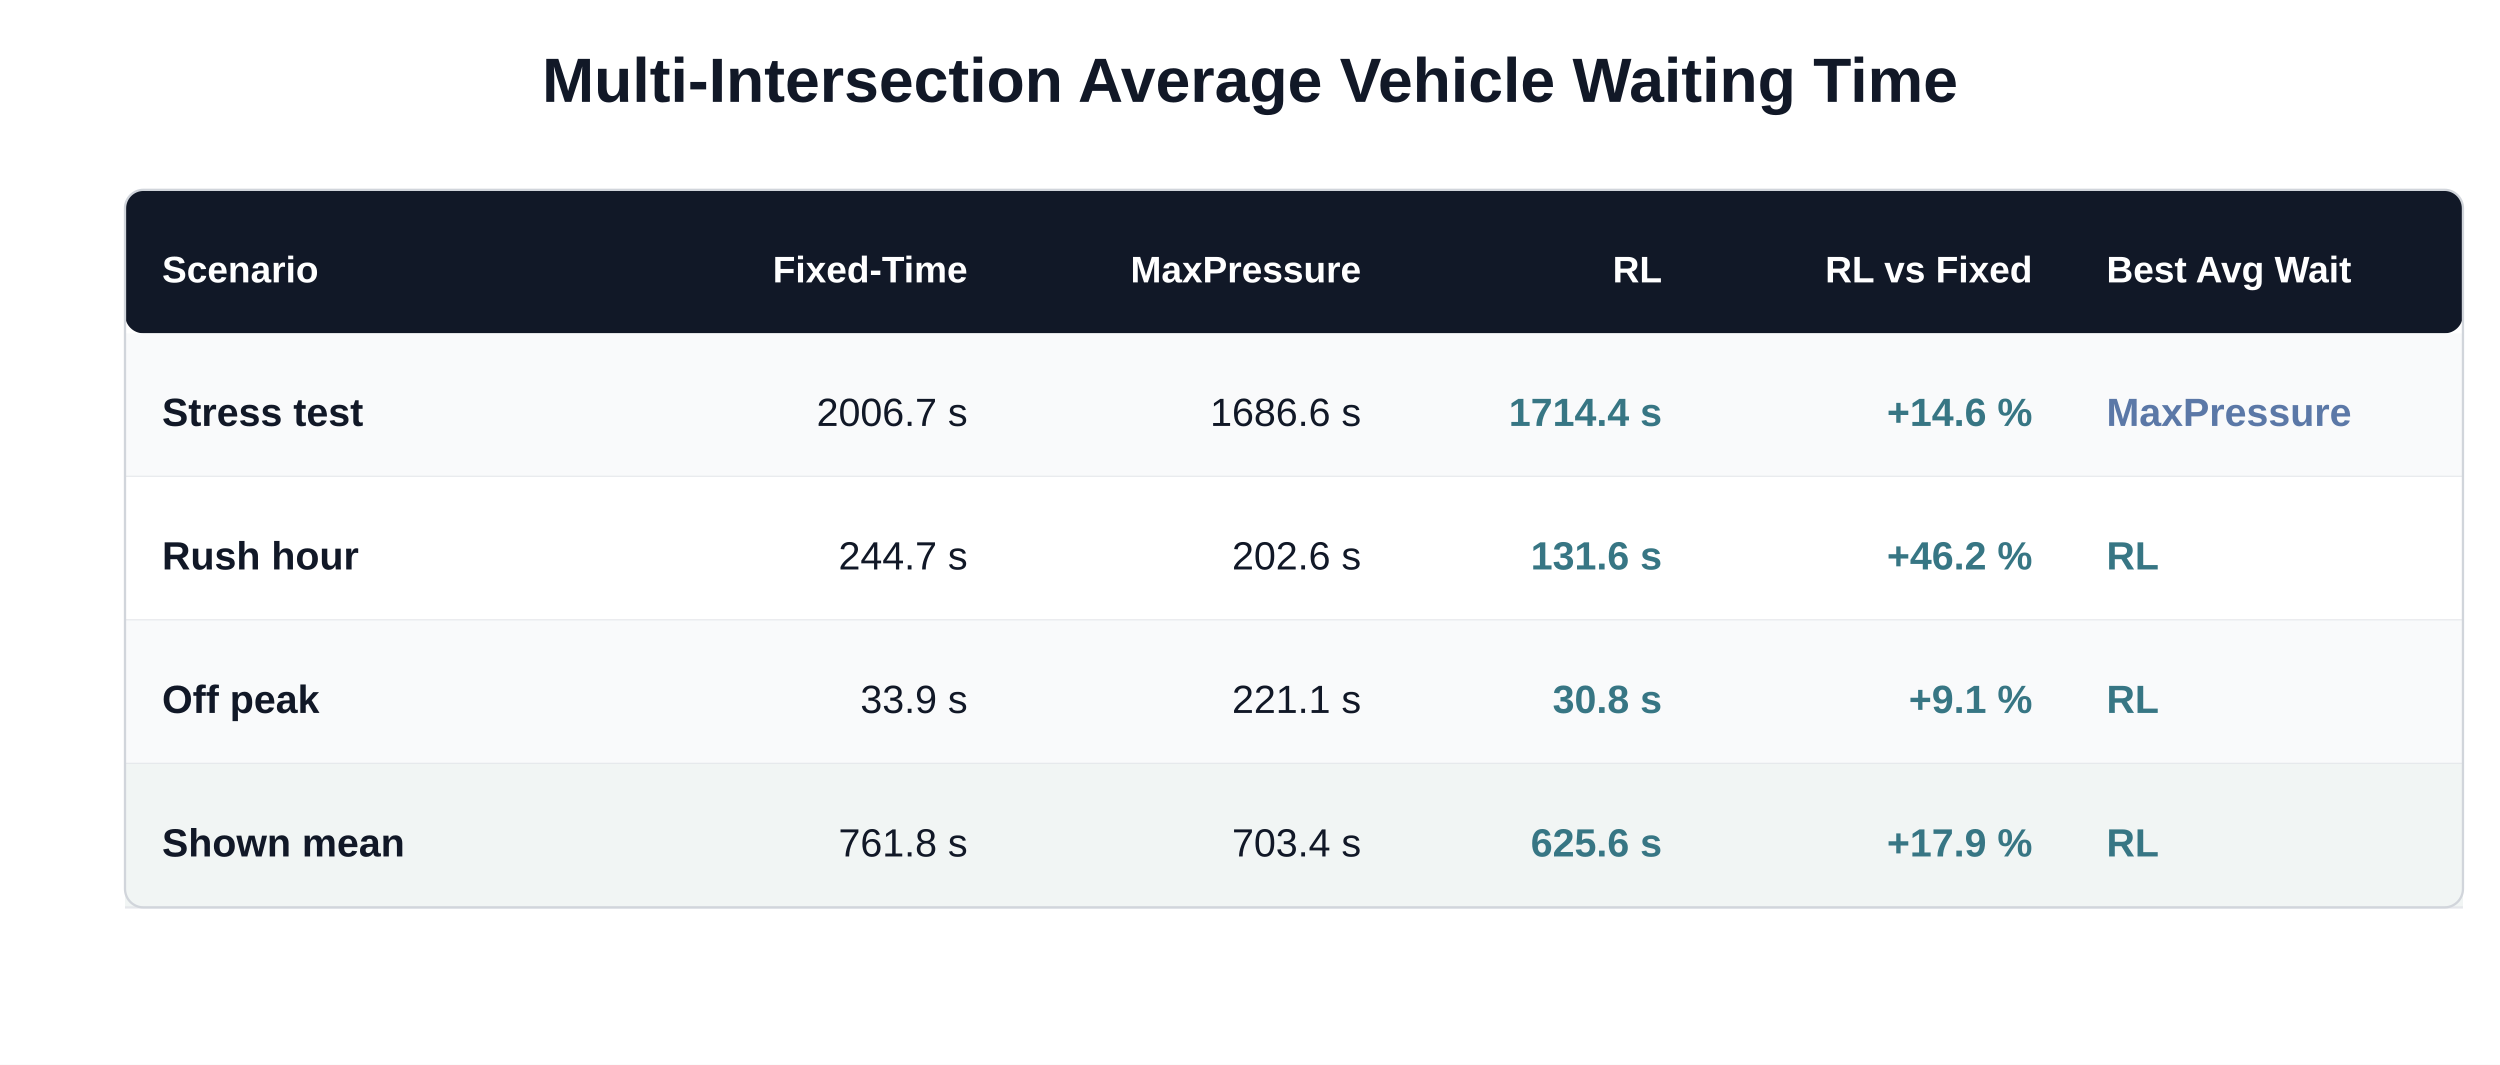
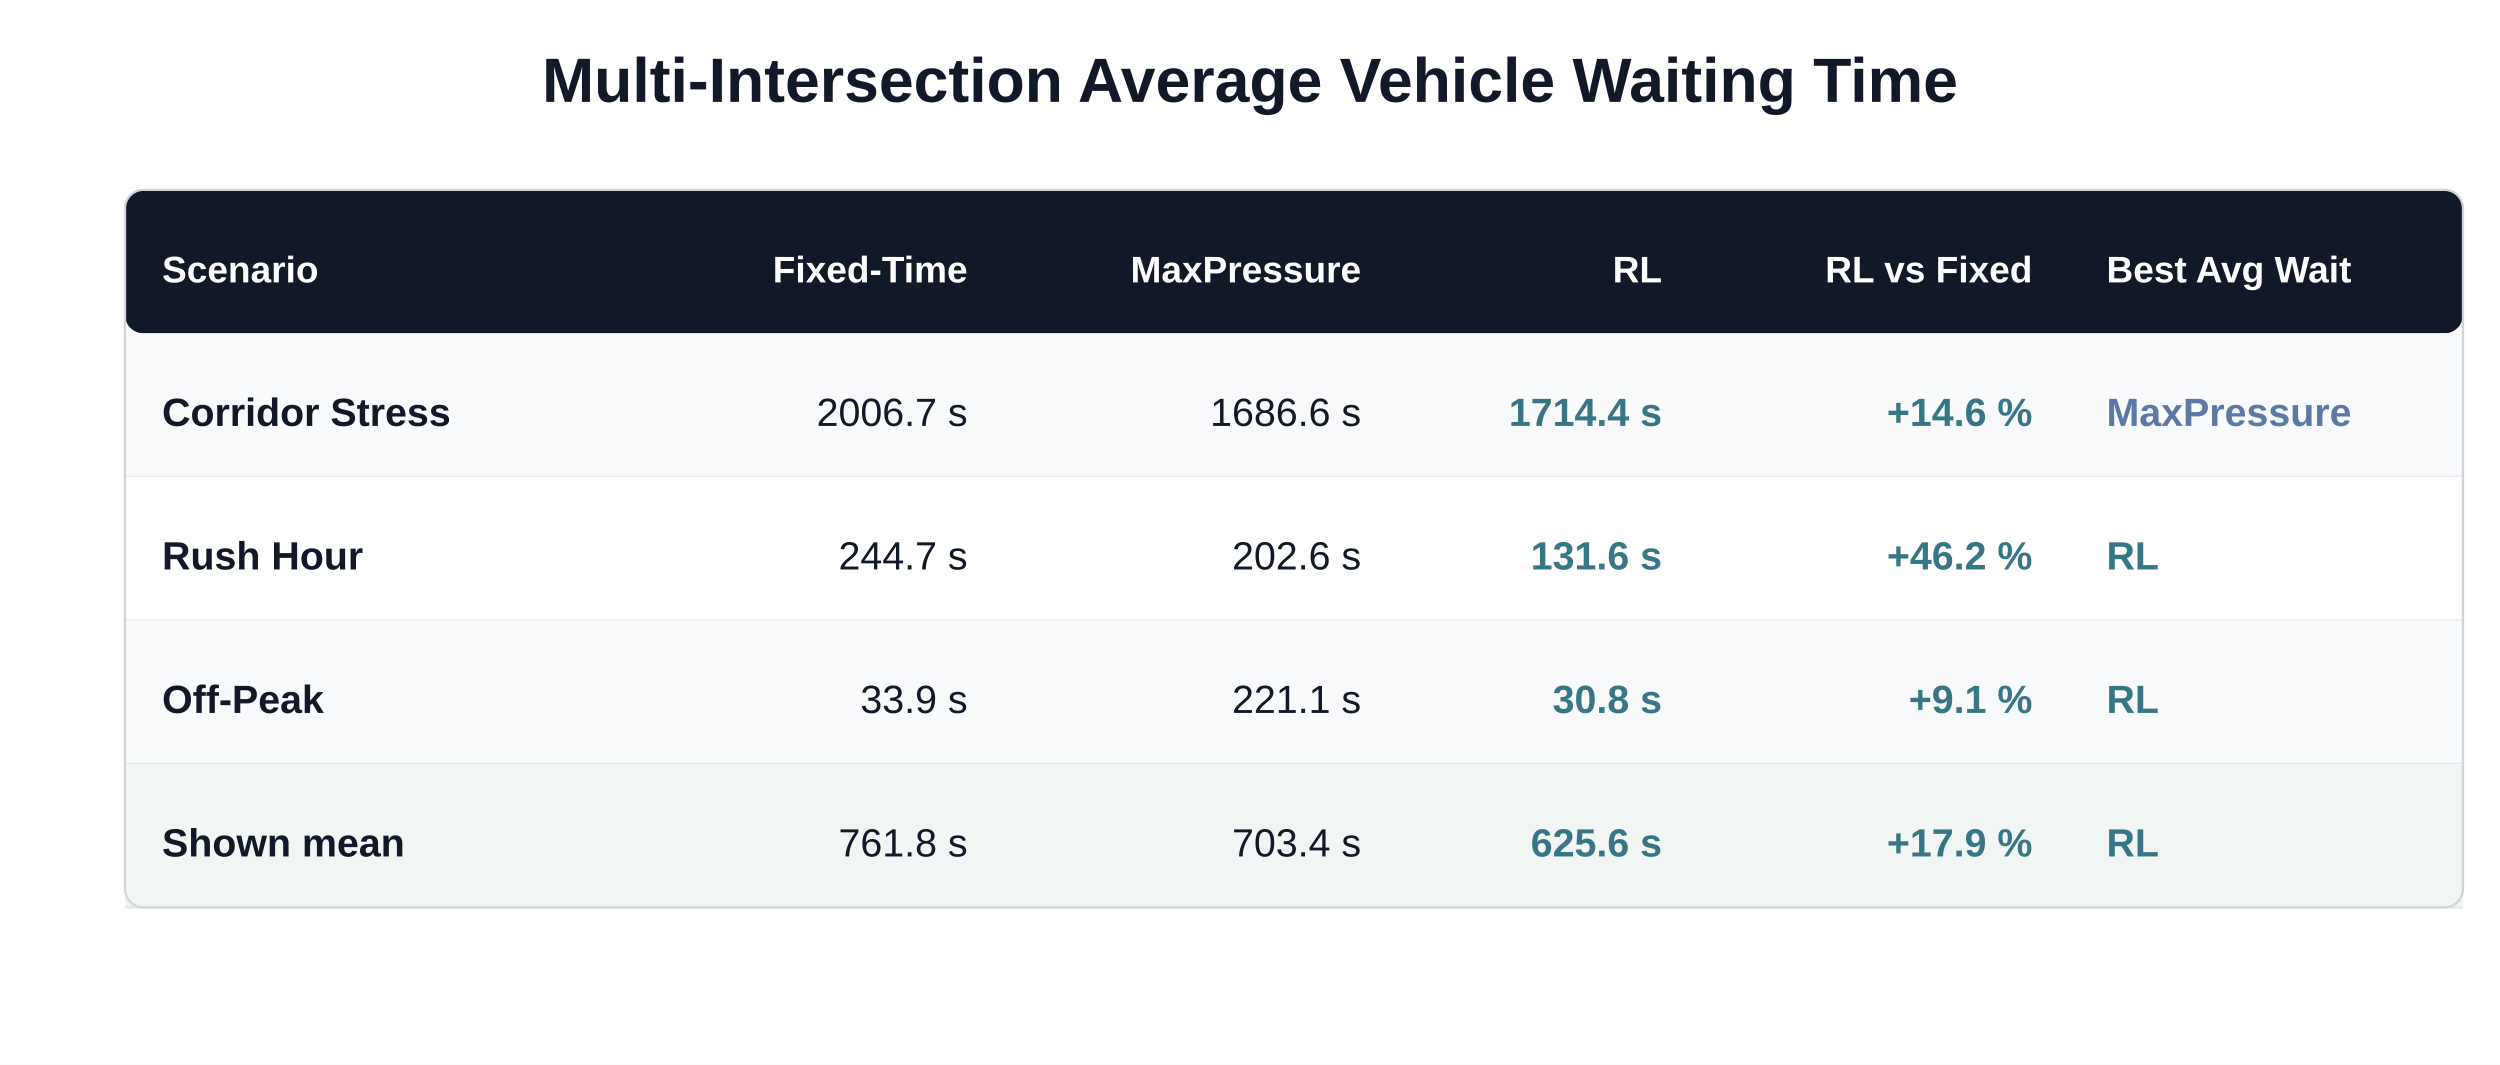
<svg xmlns="http://www.w3.org/2000/svg" width="1080" height="460" viewBox="0 0 1080 460">
  <rect width="100%" height="100%" fill="#FFFFFF" />
  <text x="540.0" y="44" font-family="Arial, sans-serif" font-size="27" font-weight="700" text-anchor="middle" fill="#111827">Multi-Intersection Average Vehicle Waiting Time</text>
  <rect x="54" y="82" width="1010" height="62" fill="#111827" rx="8" />
  <text x="70" y="122" font-family="Arial, sans-serif" font-size="16" font-weight="700" text-anchor="start" fill="#FFFFFF">Scenario</text>
  <text x="418" y="122" font-family="Arial, sans-serif" font-size="16" font-weight="700" text-anchor="end" fill="#FFFFFF">Fixed-Time</text>
  <text x="588" y="122" font-family="Arial, sans-serif" font-size="16" font-weight="700" text-anchor="end" fill="#FFFFFF">MaxPressure</text>
  <text x="718" y="122" font-family="Arial, sans-serif" font-size="16" font-weight="700" text-anchor="end" fill="#FFFFFF">RL</text>
  <text x="878" y="122" font-family="Arial, sans-serif" font-size="16" font-weight="700" text-anchor="end" fill="#FFFFFF">RL vs Fixed</text>
  <text x="910" y="122" font-family="Arial, sans-serif" font-size="16" font-weight="700" text-anchor="start" fill="#FFFFFF">Best Avg Wait</text>
  <rect x="54" y="144" width="1010" height="62" fill="#F9FAFB" />
  <line x1="54" y1="206" x2="1064" y2="206" stroke="#E5E7EB" />
-   <text x="70" y="184" font-family="Arial, sans-serif" font-size="17" font-weight="700" text-anchor="start" fill="#111827">Stress test</text>
+   <text x="70" y="184" font-family="Arial, sans-serif" font-size="17" font-weight="700" text-anchor="start" fill="#111827">Corridor Stress</text>
  <text x="418" y="184" font-family="Arial, sans-serif" font-size="17" font-weight="500" text-anchor="end" fill="#111827">2006.7 s</text>
  <text x="588" y="184" font-family="Arial, sans-serif" font-size="17" font-weight="500" text-anchor="end" fill="#111827">1686.6 s</text>
  <text x="718" y="184" font-family="Arial, sans-serif" font-size="17" font-weight="700" text-anchor="end" fill="#377684">1714.4 s</text>
  <text x="878" y="184" font-family="Arial, sans-serif" font-size="17" font-weight="700" text-anchor="end" fill="#377684">+14.6 %</text>
  <text x="910" y="184" font-family="Arial, sans-serif" font-size="17" font-weight="700" text-anchor="start" fill="#5B78A7">MaxPressure</text>
  <rect x="54" y="206" width="1010" height="62" fill="#FFFFFF" />
  <line x1="54" y1="268" x2="1064" y2="268" stroke="#E5E7EB" />
-   <text x="70" y="246" font-family="Arial, sans-serif" font-size="17" font-weight="700" text-anchor="start" fill="#111827">Rush hour</text>
+   <text x="70" y="246" font-family="Arial, sans-serif" font-size="17" font-weight="700" text-anchor="start" fill="#111827">Rush Hour</text>
  <text x="418" y="246" font-family="Arial, sans-serif" font-size="17" font-weight="500" text-anchor="end" fill="#111827">244.7 s</text>
  <text x="588" y="246" font-family="Arial, sans-serif" font-size="17" font-weight="500" text-anchor="end" fill="#111827">202.6 s</text>
  <text x="718" y="246" font-family="Arial, sans-serif" font-size="17" font-weight="700" text-anchor="end" fill="#377684">131.6 s</text>
  <text x="878" y="246" font-family="Arial, sans-serif" font-size="17" font-weight="700" text-anchor="end" fill="#377684">+46.2 %</text>
  <text x="910" y="246" font-family="Arial, sans-serif" font-size="17" font-weight="700" text-anchor="start" fill="#377684">RL</text>
  <rect x="54" y="268" width="1010" height="62" fill="#F9FAFB" />
  <line x1="54" y1="330" x2="1064" y2="330" stroke="#E5E7EB" />
-   <text x="70" y="308" font-family="Arial, sans-serif" font-size="17" font-weight="700" text-anchor="start" fill="#111827">Off peak</text>
+   <text x="70" y="308" font-family="Arial, sans-serif" font-size="17" font-weight="700" text-anchor="start" fill="#111827">Off-Peak</text>
  <text x="418" y="308" font-family="Arial, sans-serif" font-size="17" font-weight="500" text-anchor="end" fill="#111827">33.9 s</text>
  <text x="588" y="308" font-family="Arial, sans-serif" font-size="17" font-weight="500" text-anchor="end" fill="#111827">221.1 s</text>
  <text x="718" y="308" font-family="Arial, sans-serif" font-size="17" font-weight="700" text-anchor="end" fill="#377684">30.8 s</text>
  <text x="878" y="308" font-family="Arial, sans-serif" font-size="17" font-weight="700" text-anchor="end" fill="#377684">+9.1 %</text>
  <text x="910" y="308" font-family="Arial, sans-serif" font-size="17" font-weight="700" text-anchor="start" fill="#377684">RL</text>
  <rect x="54" y="330" width="1010" height="62" fill="#F1F5F4" />
  <line x1="54" y1="392" x2="1064" y2="392" stroke="#E5E7EB" />
  <text x="70" y="370" font-family="Arial, sans-serif" font-size="17" font-weight="700" text-anchor="start" fill="#111827">Shown mean</text>
  <text x="418" y="370" font-family="Arial, sans-serif" font-size="17" font-weight="500" text-anchor="end" fill="#111827">761.8 s</text>
  <text x="588" y="370" font-family="Arial, sans-serif" font-size="17" font-weight="500" text-anchor="end" fill="#111827">703.4 s</text>
  <text x="718" y="370" font-family="Arial, sans-serif" font-size="17" font-weight="700" text-anchor="end" fill="#377684">625.6 s</text>
  <text x="878" y="370" font-family="Arial, sans-serif" font-size="17" font-weight="700" text-anchor="end" fill="#377684">+17.9 %</text>
  <text x="910" y="370" font-family="Arial, sans-serif" font-size="17" font-weight="700" text-anchor="start" fill="#377684">RL</text>
  <rect x="54" y="82" width="1010" height="310" fill="none" stroke="#D1D5DB" rx="8" />
</svg>
